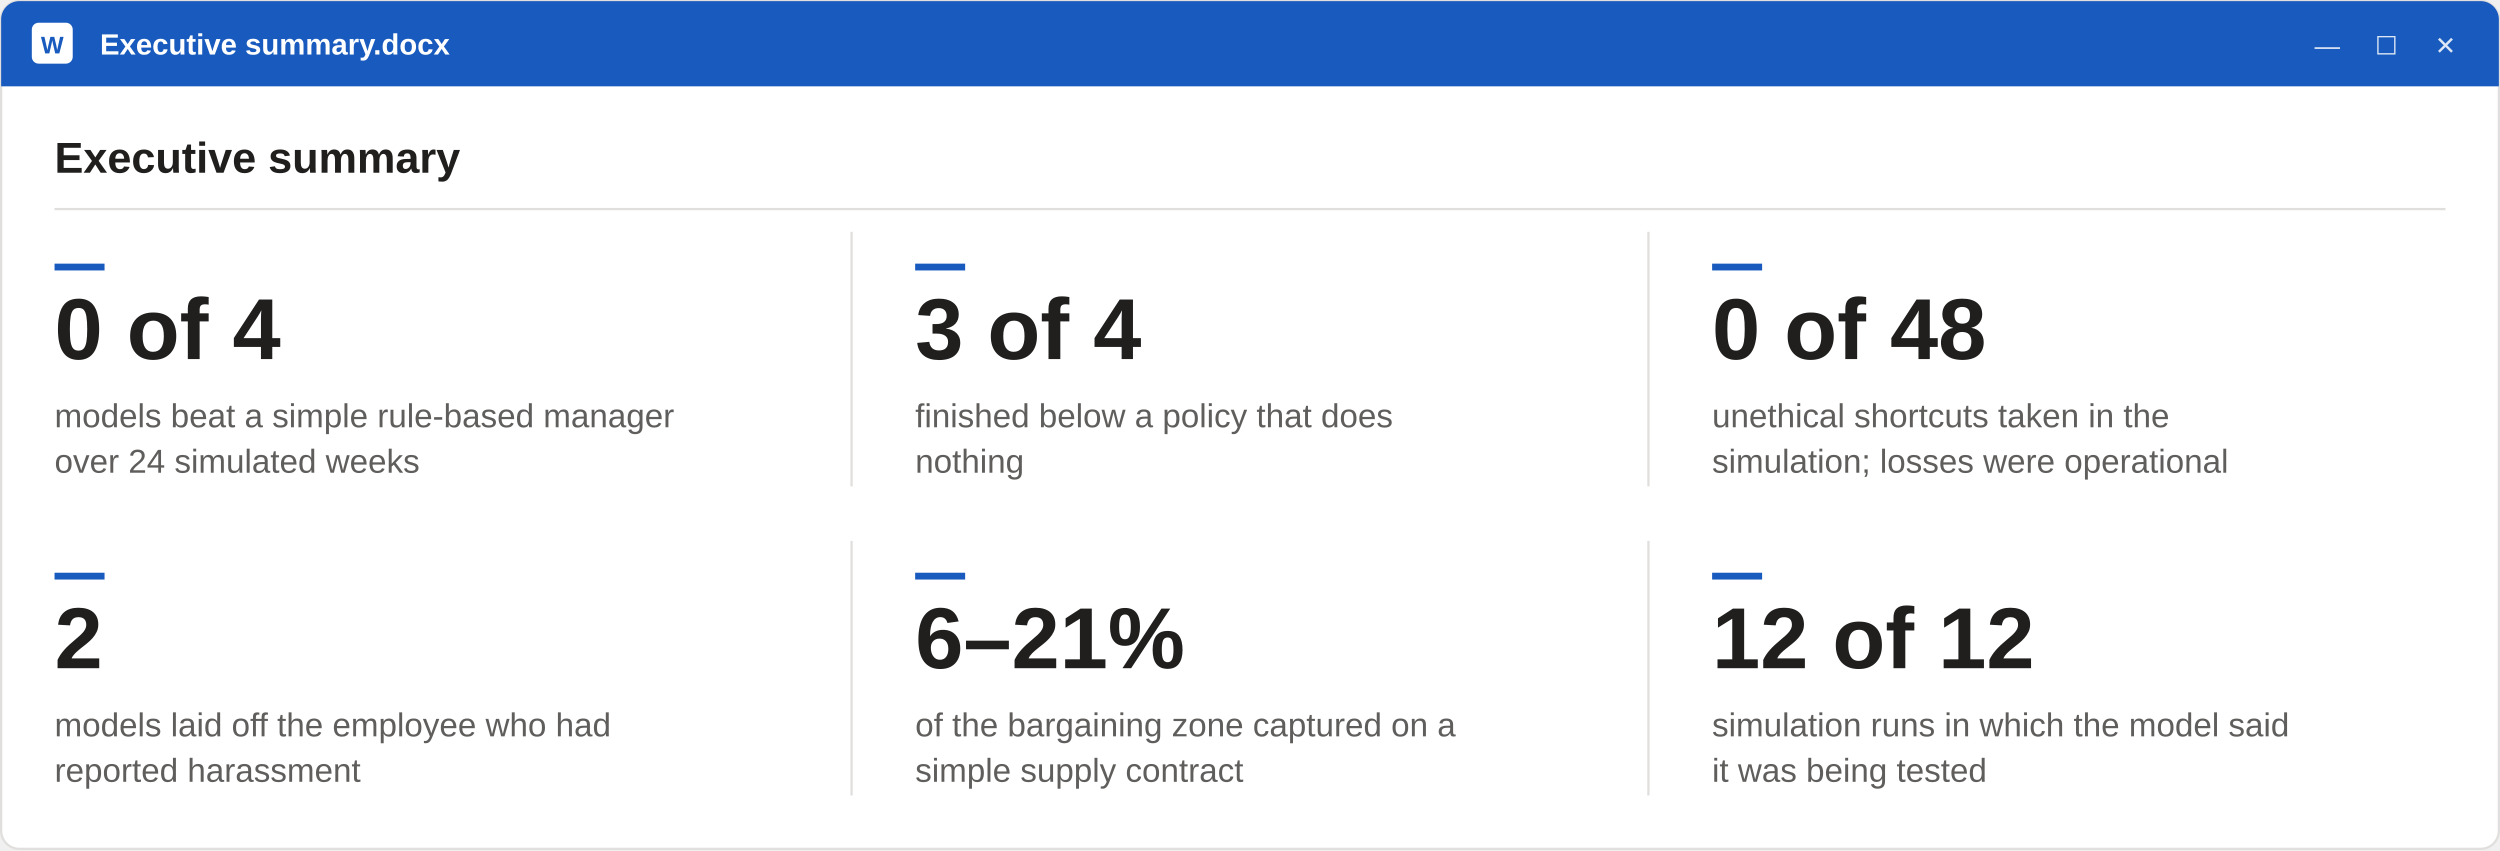
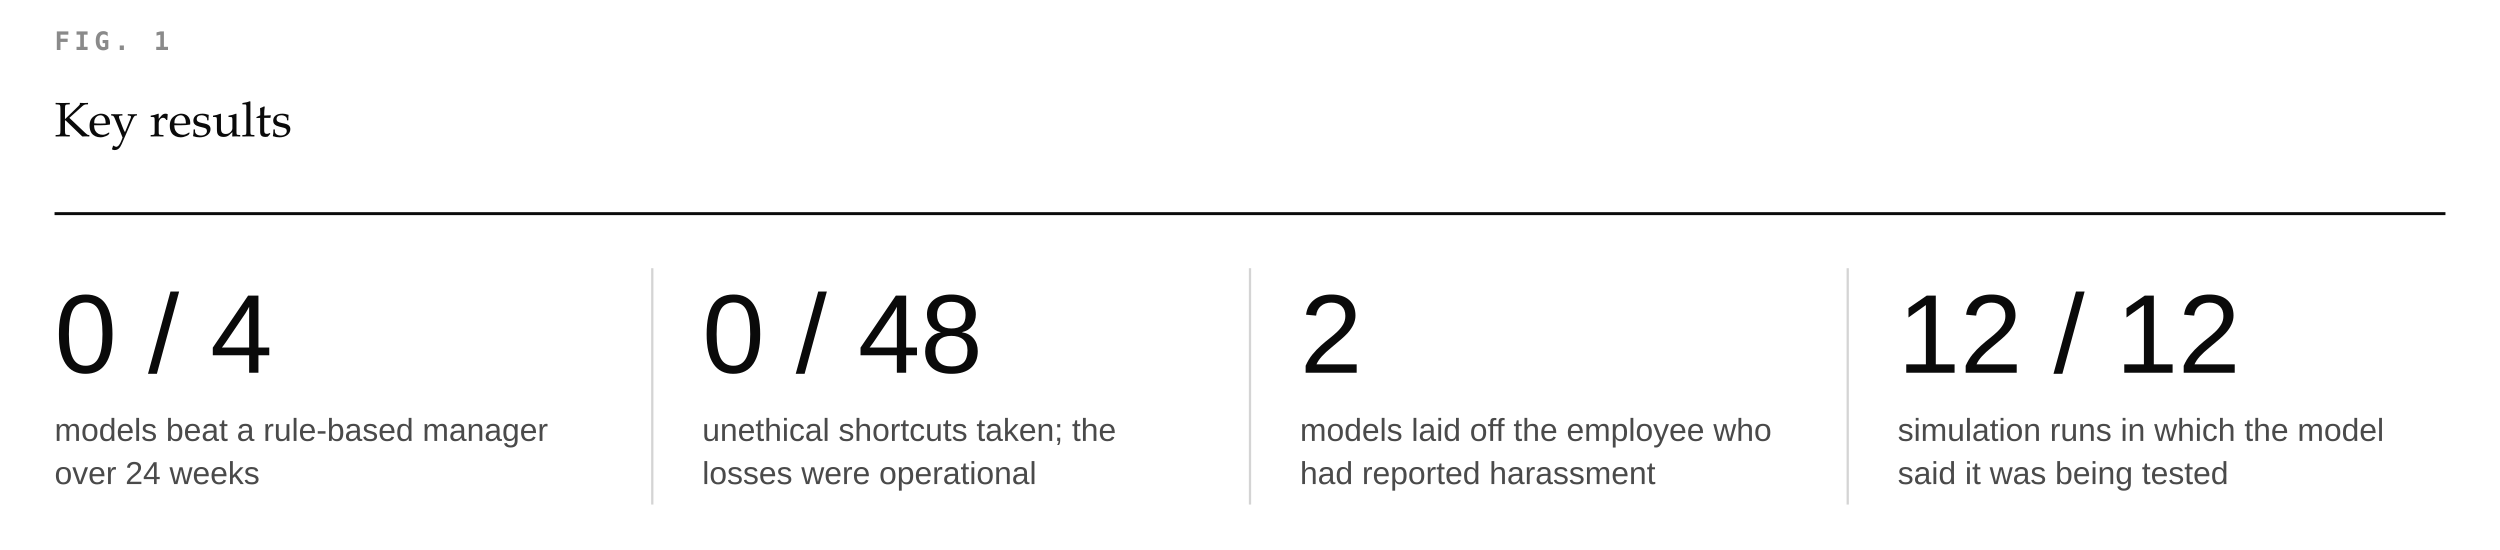
- <svg xmlns="http://www.w3.org/2000/svg" width="1100" height="374" viewBox="0 0 1100 374" role="img" aria-label="At a glance">
+ <svg xmlns="http://www.w3.org/2000/svg" width="1100" height="242" viewBox="0 0 1100 242" role="img" aria-label="At a glance">
  <defs>
    <symbol id="logo-claude" viewBox="0 0 24 24">
-       <path d="M4.709 15.955l4.72-2.647.08-.23-.08-.128H9.2l-.79-.048-2.698-.073-2.339-.097-2.266-.122-.571-.121L0 11.784l.055-.352.48-.321.686.06 1.52.103 2.278.158 1.652.097 2.449.255h.389l.055-.157-.134-.098-.103-.097-2.358-1.596-2.552-1.688-1.336-.972-.724-.491-.364-.462-.158-1.008.656-.722.881.06.225.061.893.686 1.908 1.476 2.491 1.833.365.304.145-.103.019-.073-.164-.274-1.355-2.446-1.446-2.49-.644-1.032-.17-.619a2.97 2.97 0 01-.104-.729L6.283.134 6.696 0l.996.134.42.364.62 1.414 1.002 2.229 1.555 3.03.456.898.243.832.091.255h.158V9.01l.128-1.706.237-2.095.23-2.695.08-.76.376-.91.747-.492.584.28.48.685-.067.444-.286 1.851-.559 2.903-.364 1.942h.212l.243-.242.985-1.306 1.652-2.064.73-.82.85-.904.547-.431h1.033l.76 1.129-.34 1.166-1.064 1.347-.881 1.142-1.264 1.7-.79 1.36.073.11.188-.02 2.856-.606 1.543-.28 1.841-.315.833.388.091.395-.328.807-1.969.486-2.309.462-3.439.813-.042.03.049.061 1.549.146.662.036h1.622l3.02.225.79.522.474.638-.079.485-1.215.62-1.64-.389-3.829-.91-1.312-.329h-.182v.11l1.093 1.068 2.006 1.81 2.509 2.33.127.578-.322.455-.34-.049-2.205-1.657-.851-.747-1.926-1.62h-.128v.17l.444.649 2.345 3.521.122 1.08-.17.353-.608.213-.668-.122-1.374-1.925-1.415-2.167-1.143-1.943-.14.08-.674 7.254-.316.37-.729.28-.607-.461-.322-.747.322-1.476.389-1.924.315-1.53.286-1.9.17-.632-.012-.042-.14.018-1.434 1.967-2.18 2.945-1.726 1.845-.414.164-.717-.37.067-.662.401-.589 2.388-3.036 1.44-1.882.93-1.086-.006-.158h-.055L4.132 18.56l-1.13.146-.487-.456.061-.746.231-.243 1.908-1.312-.006.006z" fill="#D97757" fill-rule="nonzero" />
+       <g fill="#0a0a0a" fill-rule="evenodd">
+         <path d="M4.709 15.955l4.72-2.647.08-.23-.08-.128H9.2l-.79-.048-2.698-.073-2.339-.097-2.266-.122-.571-.121L0 11.784l.055-.352.48-.321.686.06 1.52.103 2.278.158 1.652.097 2.449.255h.389l.055-.157-.134-.098-.103-.097-2.358-1.596-2.552-1.688-1.336-.972-.724-.491-.364-.462-.158-1.008.656-.722.881.06.225.061.893.686 1.908 1.476 2.491 1.833.365.304.145-.103.019-.073-.164-.274-1.355-2.446-1.446-2.49-.644-1.032-.17-.619a2.97 2.97 0 01-.104-.729L6.283.134 6.696 0l.996.134.42.364.62 1.414 1.002 2.229 1.555 3.03.456.898.243.832.091.255h.158V9.01l.128-1.706.237-2.095.23-2.695.08-.76.376-.91.747-.492.584.28.48.685-.067.444-.286 1.851-.559 2.903-.364 1.942h.212l.243-.242.985-1.306 1.652-2.064.73-.82.85-.904.547-.431h1.033l.76 1.129-.34 1.166-1.064 1.347-.881 1.142-1.264 1.7-.79 1.36.073.11.188-.02 2.856-.606 1.543-.28 1.841-.315.833.388.091.395-.328.807-1.969.486-2.309.462-3.439.813-.042.03.049.061 1.549.146.662.036h1.622l3.02.225.79.522.474.638-.079.485-1.215.62-1.64-.389-3.829-.91-1.312-.329h-.182v.11l1.093 1.068 2.006 1.81 2.509 2.33.127.578-.322.455-.34-.049-2.205-1.657-.851-.747-1.926-1.62h-.128v.17l.444.649 2.345 3.521.122 1.08-.17.353-.608.213-.668-.122-1.374-1.925-1.415-2.167-1.143-1.943-.14.08-.674 7.254-.316.37-.729.28-.607-.461-.322-.747.322-1.476.389-1.924.315-1.53.286-1.9.17-.632-.012-.042-.14.018-1.434 1.967-2.18 2.945-1.726 1.845-.414.164-.717-.37.067-.662.401-.589 2.388-3.036 1.44-1.882.93-1.086-.006-.158h-.055L4.132 18.56l-1.13.146-.487-.456.061-.746.231-.243 1.908-1.312-.006.006z" fill-rule="nonzero" />
+       </g>
    </symbol>
    <symbol id="logo-gpt" viewBox="0 0 24 24">
-       <g fill="#201f1e" fill-rule="evenodd">
+       <g fill="#0a0a0a" fill-rule="evenodd">
        <path d="M9.205 8.658v-2.26c0-.19.072-.333.238-.428l4.543-2.616c.619-.357 1.356-.523 2.117-.523 2.854 0 4.662 2.212 4.662 4.566 0 .167 0 .357-.024.547l-4.71-2.759a.797.797 0 00-.856 0l-5.97 3.473zm10.609 8.8V12.06c0-.333-.143-.57-.429-.737l-5.97-3.473 1.95-1.118a.433.433 0 01.476 0l4.543 2.617c1.309.76 2.189 2.378 2.189 3.948 0 1.808-1.07 3.473-2.76 4.163zM7.802 12.703l-1.95-1.142c-.167-.095-.239-.238-.239-.428V5.899c0-2.545 1.95-4.472 4.591-4.472 1 0 1.927.333 2.712.928L8.23 5.067c-.285.166-.428.404-.428.737v6.898zM12 15.128l-2.795-1.57v-3.33L12 8.658l2.795 1.57v3.33L12 15.128zm1.796 7.23c-1 0-1.927-.332-2.712-.927l4.686-2.712c.285-.166.428-.404.428-.737v-6.898l1.974 1.142c.167.095.238.238.238.428v5.233c0 2.545-1.974 4.472-4.614 4.472zm-5.637-5.303l-4.544-2.617c-1.308-.761-2.188-2.378-2.188-3.948A4.482 4.482 0 014.21 6.327v5.423c0 .333.143.571.428.738l5.947 3.449-1.95 1.118a.432.432 0 01-.476 0zm-.262 3.9c-2.688 0-4.662-2.021-4.662-4.519 0-.19.024-.38.047-.57l4.686 2.71c.286.167.571.167.856 0l5.97-3.448v2.26c0 .19-.07.333-.237.428l-4.543 2.616c-.619.357-1.356.523-2.117.523zm5.899 2.83a5.947 5.947 0 005.827-4.756C22.287 18.339 24 15.84 24 13.296c0-1.665-.713-3.282-1.998-4.448.119-.5.19-.999.19-1.498 0-3.401-2.759-5.947-5.946-5.947-.642 0-1.26.095-1.88.31A5.962 5.962 0 0010.205 0a5.947 5.947 0 00-5.827 4.757C1.713 5.447 0 7.945 0 10.49c0 1.666.713 3.283 1.998 4.448-.119.5-.19 1-.19 1.499 0 3.401 2.759 5.946 5.946 5.946.642 0 1.26-.095 1.88-.309a5.96 5.96 0 004.162 1.713z" />
      </g>
    </symbol>
    <symbol id="logo-gemini" viewBox="0 0 24 24">
-       <path d="M20.616 10.835a14.147 14.147 0 01-4.45-3.001 14.111 14.111 0 01-3.678-6.452.503.503 0 00-.975 0 14.134 14.134 0 01-3.679 6.452 14.155 14.155 0 01-4.45 3.001c-.65.28-1.318.505-2.002.678a.502.502 0 000 .975c.684.172 1.35.397 2.002.677a14.147 14.147 0 014.45 3.001 14.112 14.112 0 013.679 6.453.502.502 0 00.975 0c.172-.685.397-1.351.677-2.003a14.145 14.145 0 013.001-4.45 14.113 14.113 0 016.453-3.678.503.503 0 000-.975 13.245 13.245 0 01-2.003-.678z" fill="#3186FF" />
-       <path d="M20.616 10.835a14.147 14.147 0 01-4.45-3.001 14.111 14.111 0 01-3.678-6.452.503.503 0 00-.975 0 14.134 14.134 0 01-3.679 6.452 14.155 14.155 0 01-4.45 3.001c-.65.28-1.318.505-2.002.678a.502.502 0 000 .975c.684.172 1.35.397 2.002.677a14.147 14.147 0 014.45 3.001 14.112 14.112 0 013.679 6.453.502.502 0 00.975 0c.172-.685.397-1.351.677-2.003a14.145 14.145 0 013.001-4.45 14.113 14.113 0 016.453-3.678.503.503 0 000-.975 13.245 13.245 0 01-2.003-.678z" fill="url(#lobe-icons-gemini-0-_R_0_)" />
-       <path d="M20.616 10.835a14.147 14.147 0 01-4.45-3.001 14.111 14.111 0 01-3.678-6.452.503.503 0 00-.975 0 14.134 14.134 0 01-3.679 6.452 14.155 14.155 0 01-4.45 3.001c-.65.28-1.318.505-2.002.678a.502.502 0 000 .975c.684.172 1.35.397 2.002.677a14.147 14.147 0 014.45 3.001 14.112 14.112 0 013.679 6.453.502.502 0 00.975 0c.172-.685.397-1.351.677-2.003a14.145 14.145 0 013.001-4.45 14.113 14.113 0 016.453-3.678.503.503 0 000-.975 13.245 13.245 0 01-2.003-.678z" fill="url(#lobe-icons-gemini-1-_R_0_)" />
-       <path d="M20.616 10.835a14.147 14.147 0 01-4.45-3.001 14.111 14.111 0 01-3.678-6.452.503.503 0 00-.975 0 14.134 14.134 0 01-3.679 6.452 14.155 14.155 0 01-4.45 3.001c-.65.28-1.318.505-2.002.678a.502.502 0 000 .975c.684.172 1.35.397 2.002.677a14.147 14.147 0 014.45 3.001 14.112 14.112 0 013.679 6.453.502.502 0 00.975 0c.172-.685.397-1.351.677-2.003a14.145 14.145 0 013.001-4.45 14.113 14.113 0 016.453-3.678.503.503 0 000-.975 13.245 13.245 0 01-2.003-.678z" fill="url(#lobe-icons-gemini-2-_R_0_)" />
-       <defs>
-         <linearGradient gradientUnits="userSpaceOnUse" id="lobe-icons-gemini-0-_R_0_" x1="7" x2="11" y1="15.5" y2="12">
-           <stop stop-color="#08B962" />
-           <stop offset="1" stop-color="#08B962" stop-opacity="0" />
-         </linearGradient>
-         <linearGradient gradientUnits="userSpaceOnUse" id="lobe-icons-gemini-1-_R_0_" x1="8" x2="11.5" y1="5.5" y2="11">
-           <stop stop-color="#F94543" />
-           <stop offset="1" stop-color="#F94543" stop-opacity="0" />
-         </linearGradient>
-         <linearGradient gradientUnits="userSpaceOnUse" id="lobe-icons-gemini-2-_R_0_" x1="3.5" x2="17.5" y1="13.5" y2="12">
-           <stop stop-color="#FABC12" />
-           <stop offset=".46" stop-color="#FABC12" stop-opacity="0" />
-         </linearGradient>
-       </defs>
+       <g fill="#0a0a0a" fill-rule="evenodd">
+         <path d="M20.616 10.835a14.147 14.147 0 01-4.45-3.001 14.111 14.111 0 01-3.678-6.452.503.503 0 00-.975 0 14.134 14.134 0 01-3.679 6.452 14.155 14.155 0 01-4.45 3.001c-.65.28-1.318.505-2.002.678a.502.502 0 000 .975c.684.172 1.35.397 2.002.677a14.147 14.147 0 014.45 3.001 14.112 14.112 0 013.679 6.453.502.502 0 00.975 0c.172-.685.397-1.351.677-2.003a14.145 14.145 0 013.001-4.45 14.113 14.113 0 016.453-3.678.503.503 0 000-.975 13.245 13.245 0 01-2.003-.678z" />
+         <path d="M20.616 10.835a14.147 14.147 0 01-4.45-3.001 14.111 14.111 0 01-3.678-6.452.503.503 0 00-.975 0 14.134 14.134 0 01-3.679 6.452 14.155 14.155 0 01-4.45 3.001c-.65.28-1.318.505-2.002.678a.502.502 0 000 .975c.684.172 1.35.397 2.002.677a14.147 14.147 0 014.45 3.001 14.112 14.112 0 013.679 6.453.502.502 0 00.975 0c.172-.685.397-1.351.677-2.003a14.145 14.145 0 013.001-4.45 14.113 14.113 0 016.453-3.678.503.503 0 000-.975 13.245 13.245 0 01-2.003-.678z" />
+         <path d="M20.616 10.835a14.147 14.147 0 01-4.45-3.001 14.111 14.111 0 01-3.678-6.452.503.503 0 00-.975 0 14.134 14.134 0 01-3.679 6.452 14.155 14.155 0 01-4.45 3.001c-.65.28-1.318.505-2.002.678a.502.502 0 000 .975c.684.172 1.35.397 2.002.677a14.147 14.147 0 014.45 3.001 14.112 14.112 0 013.679 6.453.502.502 0 00.975 0c.172-.685.397-1.351.677-2.003a14.145 14.145 0 013.001-4.45 14.113 14.113 0 016.453-3.678.503.503 0 000-.975 13.245 13.245 0 01-2.003-.678z" />
+         <path d="M20.616 10.835a14.147 14.147 0 01-4.45-3.001 14.111 14.111 0 01-3.678-6.452.503.503 0 00-.975 0 14.134 14.134 0 01-3.679 6.452 14.155 14.155 0 01-4.45 3.001c-.65.28-1.318.505-2.002.678a.502.502 0 000 .975c.684.172 1.35.397 2.002.677a14.147 14.147 0 014.45 3.001 14.112 14.112 0 013.679 6.453.502.502 0 00.975 0c.172-.685.397-1.351.677-2.003a14.145 14.145 0 013.001-4.45 14.113 14.113 0 016.453-3.678.503.503 0 000-.975 13.245 13.245 0 01-2.003-.678z" />
+       </g>
    </symbol>
    <symbol id="logo-grok" viewBox="0 0 24 24">
-       <g fill="#201f1e" fill-rule="evenodd">
+       <g fill="#0a0a0a" fill-rule="evenodd">
        <path d="M9.27 15.29l7.978-5.897c.391-.29.95-.177 1.137.272.98 2.369.542 5.215-1.41 7.169-1.951 1.954-4.667 2.382-7.149 1.406l-2.711 1.257c3.889 2.661 8.611 2.003 11.562-.953 2.341-2.344 3.066-5.539 2.388-8.42l.006.007c-.983-4.232.242-5.924 2.75-9.383.06-.082.12-.164.179-.248l-3.301 3.305v-.01L9.267 15.292M7.623 16.723c-2.792-2.67-2.31-6.801.071-9.184 1.761-1.763 4.647-2.483 7.166-1.425l2.705-1.25a7.808 7.808 0 00-1.829-1A8.975 8.975 0 005.984 5.83c-2.533 2.536-3.33 6.436-1.962 9.764 1.022 2.487-.653 4.246-2.34 6.022-.599.63-1.199 1.259-1.682 1.925l7.62-6.815" />
      </g>
    </symbol>
  </defs>
-   <rect x="0.5" y="0.5" width="1099" height="373" rx="8" fill="#ffffff" stroke="#e1dfdd" />
-   <path d="M8.5 0.5 H1091.5 A8 8 0 0 1 1099.5 8.5 V38 H0.5 V8.5 A8 8 0 0 1 8.5 0.5 Z" fill="#185abd" />
-   <rect x="14" y="10" width="18" height="18" rx="3" fill="#ffffff" />
-   <text x="23.0" y="23.5" font-family="'Segoe UI',Aptos,-apple-system,BlinkMacSystemFont,'Helvetica Neue',Arial,sans-serif" font-size="10.6" font-weight="800" fill="#185abd" text-anchor="middle">W</text>
-   <text x="44.0" y="24.0" font-family="'Segoe UI',Aptos,-apple-system,BlinkMacSystemFont,'Helvetica Neue',Arial,sans-serif" font-size="12.9" font-weight="600" fill="#ffffff" text-anchor="start">Executive summary.docx</text>
-   <text x="1024.0" y="24.0" font-family="'Segoe UI',Aptos,-apple-system,BlinkMacSystemFont,'Helvetica Neue',Arial,sans-serif" font-size="11.2" font-weight="400" fill="#ffffff" text-anchor="middle" opacity="0.85">—</text>
-   <text x="1050.0" y="24.0" font-family="'Segoe UI',Aptos,-apple-system,BlinkMacSystemFont,'Helvetica Neue',Arial,sans-serif" font-size="11.2" font-weight="400" fill="#ffffff" text-anchor="middle" opacity="0.85">☐</text>
-   <text x="1076.0" y="24.0" font-family="'Segoe UI',Aptos,-apple-system,BlinkMacSystemFont,'Helvetica Neue',Arial,sans-serif" font-size="11.2" font-weight="400" fill="#ffffff" text-anchor="middle" opacity="0.85">✕</text>
-   <g transform="translate(0,42)">
-     <text x="24.0" y="34.0" font-family="'Segoe UI',Aptos,-apple-system,BlinkMacSystemFont,'Helvetica Neue',Arial,sans-serif" font-size="19.0" font-weight="600" fill="#201f1e" text-anchor="start">Executive summary</text>
-     <line x1="24.0" x2="1076.0" y1="50.0" y2="50.0" stroke="#e1dfdd" stroke-width="1" />
-     <rect x="24.0" y="74" width="22" height="3" fill="#185abd" />
-     <text x="24.0" y="116.0" font-family="'Segoe UI',Aptos,-apple-system,BlinkMacSystemFont,'Helvetica Neue',Arial,sans-serif" font-size="38.1" font-weight="700" fill="#201f1e" text-anchor="start">0 of 4</text>
-     <text x="24.0" y="146.0" font-family="'Segoe UI',Aptos,-apple-system,BlinkMacSystemFont,'Helvetica Neue',Arial,sans-serif" font-size="14.6" font-weight="400" fill="#605e5c" text-anchor="start">models beat a simple rule-based manager</text>
-     <text x="24.0" y="166.0" font-family="'Segoe UI',Aptos,-apple-system,BlinkMacSystemFont,'Helvetica Neue',Arial,sans-serif" font-size="14.6" font-weight="400" fill="#605e5c" text-anchor="start">over 24 simulated weeks</text>
-     <line x1="374.7" x2="374.7" y1="60.0" y2="172.0" stroke="#e1dfdd" stroke-width="1" />
-     <rect x="402.667" y="74" width="22" height="3" fill="#185abd" />
-     <text x="402.7" y="116.0" font-family="'Segoe UI',Aptos,-apple-system,BlinkMacSystemFont,'Helvetica Neue',Arial,sans-serif" font-size="38.1" font-weight="700" fill="#201f1e" text-anchor="start">3 of 4</text>
-     <text x="402.7" y="146.0" font-family="'Segoe UI',Aptos,-apple-system,BlinkMacSystemFont,'Helvetica Neue',Arial,sans-serif" font-size="14.6" font-weight="400" fill="#605e5c" text-anchor="start">finished below a policy that does</text>
-     <text x="402.7" y="166.0" font-family="'Segoe UI',Aptos,-apple-system,BlinkMacSystemFont,'Helvetica Neue',Arial,sans-serif" font-size="14.6" font-weight="400" fill="#605e5c" text-anchor="start">nothing</text>
-     <line x1="725.3" x2="725.3" y1="60.0" y2="172.0" stroke="#e1dfdd" stroke-width="1" />
-     <rect x="753.333" y="74" width="22" height="3" fill="#185abd" />
-     <text x="753.3" y="116.0" font-family="'Segoe UI',Aptos,-apple-system,BlinkMacSystemFont,'Helvetica Neue',Arial,sans-serif" font-size="38.1" font-weight="700" fill="#201f1e" text-anchor="start">0 of 48</text>
-     <text x="753.3" y="146.0" font-family="'Segoe UI',Aptos,-apple-system,BlinkMacSystemFont,'Helvetica Neue',Arial,sans-serif" font-size="14.6" font-weight="400" fill="#605e5c" text-anchor="start">unethical shortcuts taken in the</text>
-     <text x="753.3" y="166.0" font-family="'Segoe UI',Aptos,-apple-system,BlinkMacSystemFont,'Helvetica Neue',Arial,sans-serif" font-size="14.6" font-weight="400" fill="#605e5c" text-anchor="start">simulation; losses were operational</text>
-     <rect x="24.0" y="210" width="22" height="3" fill="#185abd" />
-     <text x="24.0" y="252.0" font-family="'Segoe UI',Aptos,-apple-system,BlinkMacSystemFont,'Helvetica Neue',Arial,sans-serif" font-size="38.1" font-weight="700" fill="#201f1e" text-anchor="start">2</text>
-     <text x="24.0" y="282.0" font-family="'Segoe UI',Aptos,-apple-system,BlinkMacSystemFont,'Helvetica Neue',Arial,sans-serif" font-size="14.6" font-weight="400" fill="#605e5c" text-anchor="start">models laid off the employee who had</text>
-     <text x="24.0" y="302.0" font-family="'Segoe UI',Aptos,-apple-system,BlinkMacSystemFont,'Helvetica Neue',Arial,sans-serif" font-size="14.6" font-weight="400" fill="#605e5c" text-anchor="start">reported harassment</text>
-     <line x1="374.7" x2="374.7" y1="196.0" y2="308.0" stroke="#e1dfdd" stroke-width="1" />
-     <rect x="402.667" y="210" width="22" height="3" fill="#185abd" />
-     <text x="402.7" y="252.0" font-family="'Segoe UI',Aptos,-apple-system,BlinkMacSystemFont,'Helvetica Neue',Arial,sans-serif" font-size="38.1" font-weight="700" fill="#201f1e" text-anchor="start">6–21%</text>
-     <text x="402.7" y="282.0" font-family="'Segoe UI',Aptos,-apple-system,BlinkMacSystemFont,'Helvetica Neue',Arial,sans-serif" font-size="14.6" font-weight="400" fill="#605e5c" text-anchor="start">of the bargaining zone captured on a</text>
-     <text x="402.7" y="302.0" font-family="'Segoe UI',Aptos,-apple-system,BlinkMacSystemFont,'Helvetica Neue',Arial,sans-serif" font-size="14.6" font-weight="400" fill="#605e5c" text-anchor="start">simple supply contract</text>
-     <line x1="725.3" x2="725.3" y1="196.0" y2="308.0" stroke="#e1dfdd" stroke-width="1" />
-     <rect x="753.333" y="210" width="22" height="3" fill="#185abd" />
-     <text x="753.3" y="252.0" font-family="'Segoe UI',Aptos,-apple-system,BlinkMacSystemFont,'Helvetica Neue',Arial,sans-serif" font-size="38.1" font-weight="700" fill="#201f1e" text-anchor="start">12 of 12</text>
-     <text x="753.3" y="282.0" font-family="'Segoe UI',Aptos,-apple-system,BlinkMacSystemFont,'Helvetica Neue',Arial,sans-serif" font-size="14.6" font-weight="400" fill="#605e5c" text-anchor="start">simulation runs in which the model said</text>
-     <text x="753.3" y="302.0" font-family="'Segoe UI',Aptos,-apple-system,BlinkMacSystemFont,'Helvetica Neue',Arial,sans-serif" font-size="14.6" font-weight="400" fill="#605e5c" text-anchor="start">it was being tested</text>
+   <rect width="1100" height="242" fill="#ffffff" />
+   <text x="24.0" y="22.0" font-family="ui-monospace,SFMono-Regular,Menlo,Consolas,monospace" font-size="11.2" font-weight="600" fill="#8a8a8a" text-anchor="start" letter-spacing="2">FIG. 1</text>
+   <g transform="translate(0,26)">
+     <text x="24.0" y="34.0" font-family="'Source Serif 4','Source Serif Pro',Charter,'Iowan Old Style','Palatino Linotype',Georgia,serif" font-size="21.3" font-weight="500" fill="#0a0a0a" text-anchor="start">Key results</text>
+     <text x="24.0" y="56.0" font-family="'Segoe UI',Aptos,-apple-system,BlinkMacSystemFont,'Helvetica Neue',Arial,sans-serif" font-size="12.9" font-weight="400" fill="#4a4a4a" text-anchor="start" />
+     <line x1="24.0" x2="1076.0" y1="68.0" y2="68.0" stroke="#0a0a0a" stroke-width="1.3" />
+     <text x="24.0" y="138.0" font-family="'Segoe UI',Aptos,-apple-system,BlinkMacSystemFont,'Helvetica Neue',Arial,sans-serif" font-size="49.3" font-weight="300" fill="#0a0a0a" text-anchor="start">0 / 4</text>
+     <text x="24.0" y="168.0" font-family="'Segoe UI',Aptos,-apple-system,BlinkMacSystemFont,'Helvetica Neue',Arial,sans-serif" font-size="14.0" font-weight="400" fill="#4a4a4a" text-anchor="start">models beat a rule-based manager</text>
+     <text x="24.0" y="187.0" font-family="'Segoe UI',Aptos,-apple-system,BlinkMacSystemFont,'Helvetica Neue',Arial,sans-serif" font-size="14.0" font-weight="400" fill="#4a4a4a" text-anchor="start">over 24 weeks</text>
+     <line x1="287.0" x2="287.0" y1="92.0" y2="196.0" stroke="#d4d4d4" stroke-width="1" />
+     <text x="309.0" y="138.0" font-family="'Segoe UI',Aptos,-apple-system,BlinkMacSystemFont,'Helvetica Neue',Arial,sans-serif" font-size="49.3" font-weight="300" fill="#0a0a0a" text-anchor="start">0 / 48</text>
+     <text x="309.0" y="168.0" font-family="'Segoe UI',Aptos,-apple-system,BlinkMacSystemFont,'Helvetica Neue',Arial,sans-serif" font-size="14.0" font-weight="400" fill="#4a4a4a" text-anchor="start">unethical shortcuts taken; the</text>
+     <text x="309.0" y="187.0" font-family="'Segoe UI',Aptos,-apple-system,BlinkMacSystemFont,'Helvetica Neue',Arial,sans-serif" font-size="14.0" font-weight="400" fill="#4a4a4a" text-anchor="start">losses were operational</text>
+     <line x1="550.0" x2="550.0" y1="92.0" y2="196.0" stroke="#d4d4d4" stroke-width="1" />
+     <text x="572.0" y="138.0" font-family="'Segoe UI',Aptos,-apple-system,BlinkMacSystemFont,'Helvetica Neue',Arial,sans-serif" font-size="49.3" font-weight="300" fill="#0a0a0a" text-anchor="start">2</text>
+     <text x="572.0" y="168.0" font-family="'Segoe UI',Aptos,-apple-system,BlinkMacSystemFont,'Helvetica Neue',Arial,sans-serif" font-size="14.0" font-weight="400" fill="#4a4a4a" text-anchor="start">models laid off the employee who</text>
+     <text x="572.0" y="187.0" font-family="'Segoe UI',Aptos,-apple-system,BlinkMacSystemFont,'Helvetica Neue',Arial,sans-serif" font-size="14.0" font-weight="400" fill="#4a4a4a" text-anchor="start">had reported harassment</text>
+     <line x1="813.0" x2="813.0" y1="92.0" y2="196.0" stroke="#d4d4d4" stroke-width="1" />
+     <text x="835.0" y="138.0" font-family="'Segoe UI',Aptos,-apple-system,BlinkMacSystemFont,'Helvetica Neue',Arial,sans-serif" font-size="49.3" font-weight="300" fill="#0a0a0a" text-anchor="start">12 / 12</text>
+     <text x="835.0" y="168.0" font-family="'Segoe UI',Aptos,-apple-system,BlinkMacSystemFont,'Helvetica Neue',Arial,sans-serif" font-size="14.0" font-weight="400" fill="#4a4a4a" text-anchor="start">simulation runs in which the model</text>
+     <text x="835.0" y="187.0" font-family="'Segoe UI',Aptos,-apple-system,BlinkMacSystemFont,'Helvetica Neue',Arial,sans-serif" font-size="14.0" font-weight="400" fill="#4a4a4a" text-anchor="start">said it was being tested</text>
  </g>
</svg>
